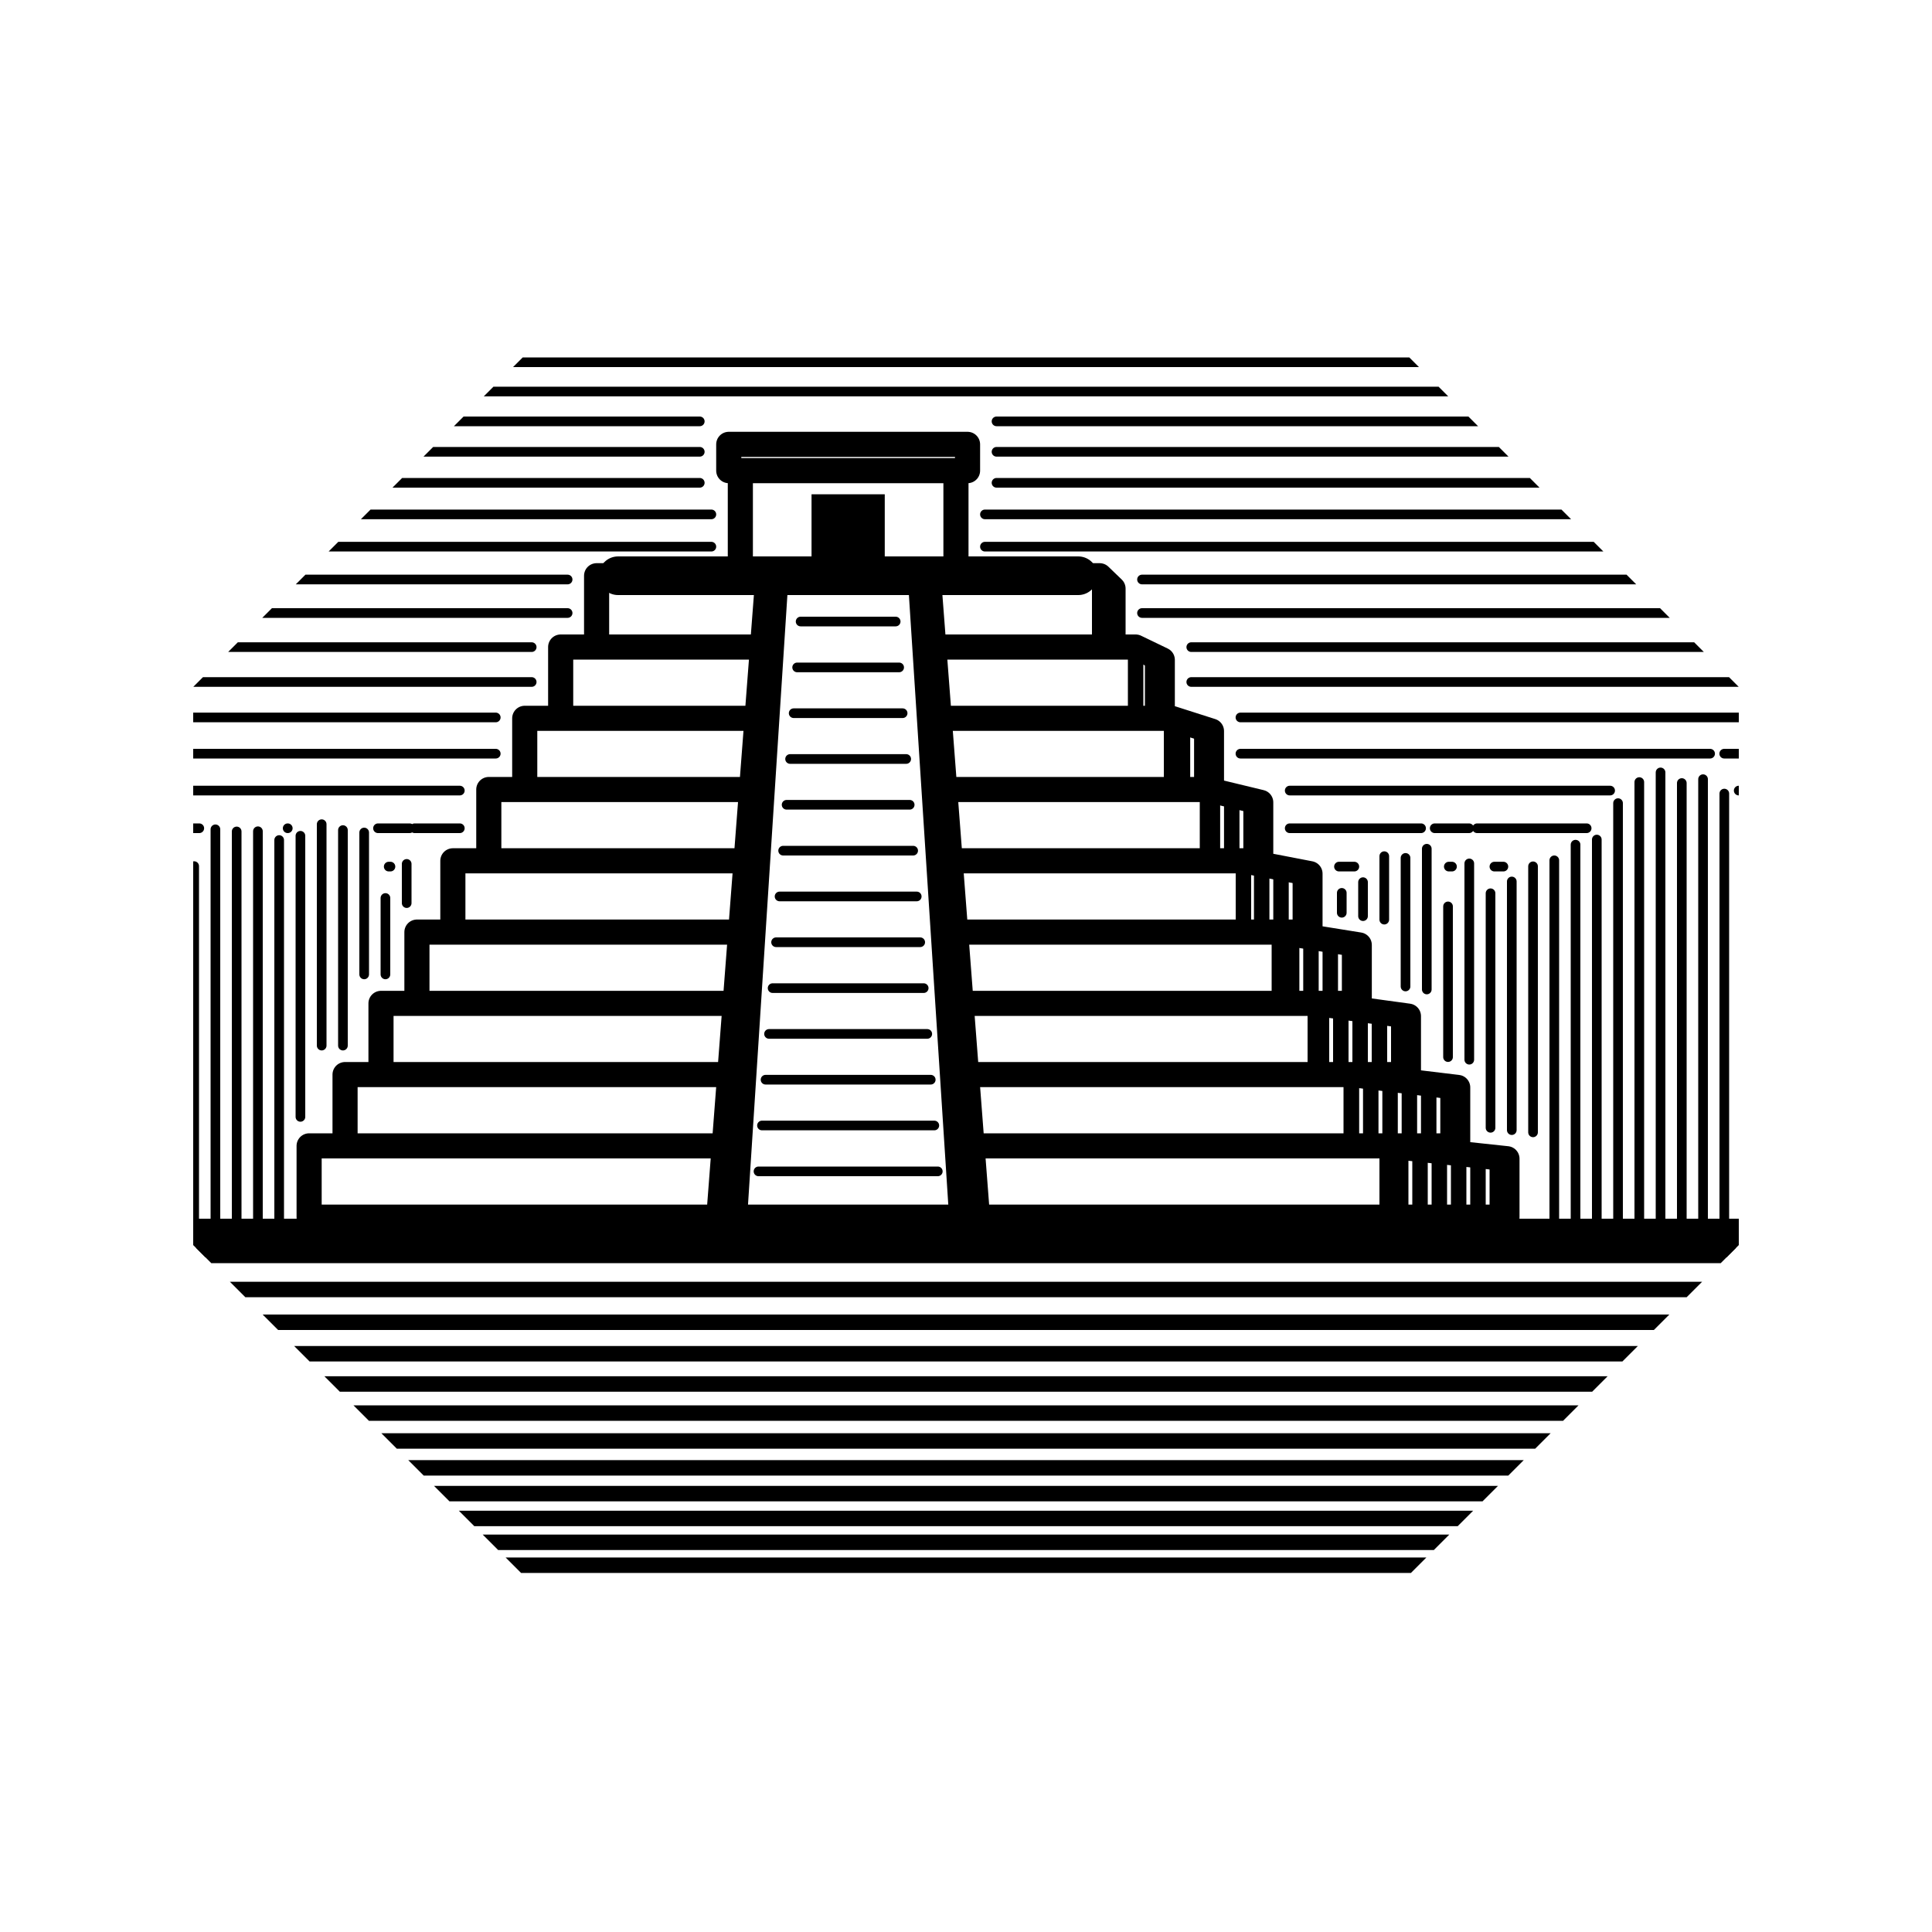
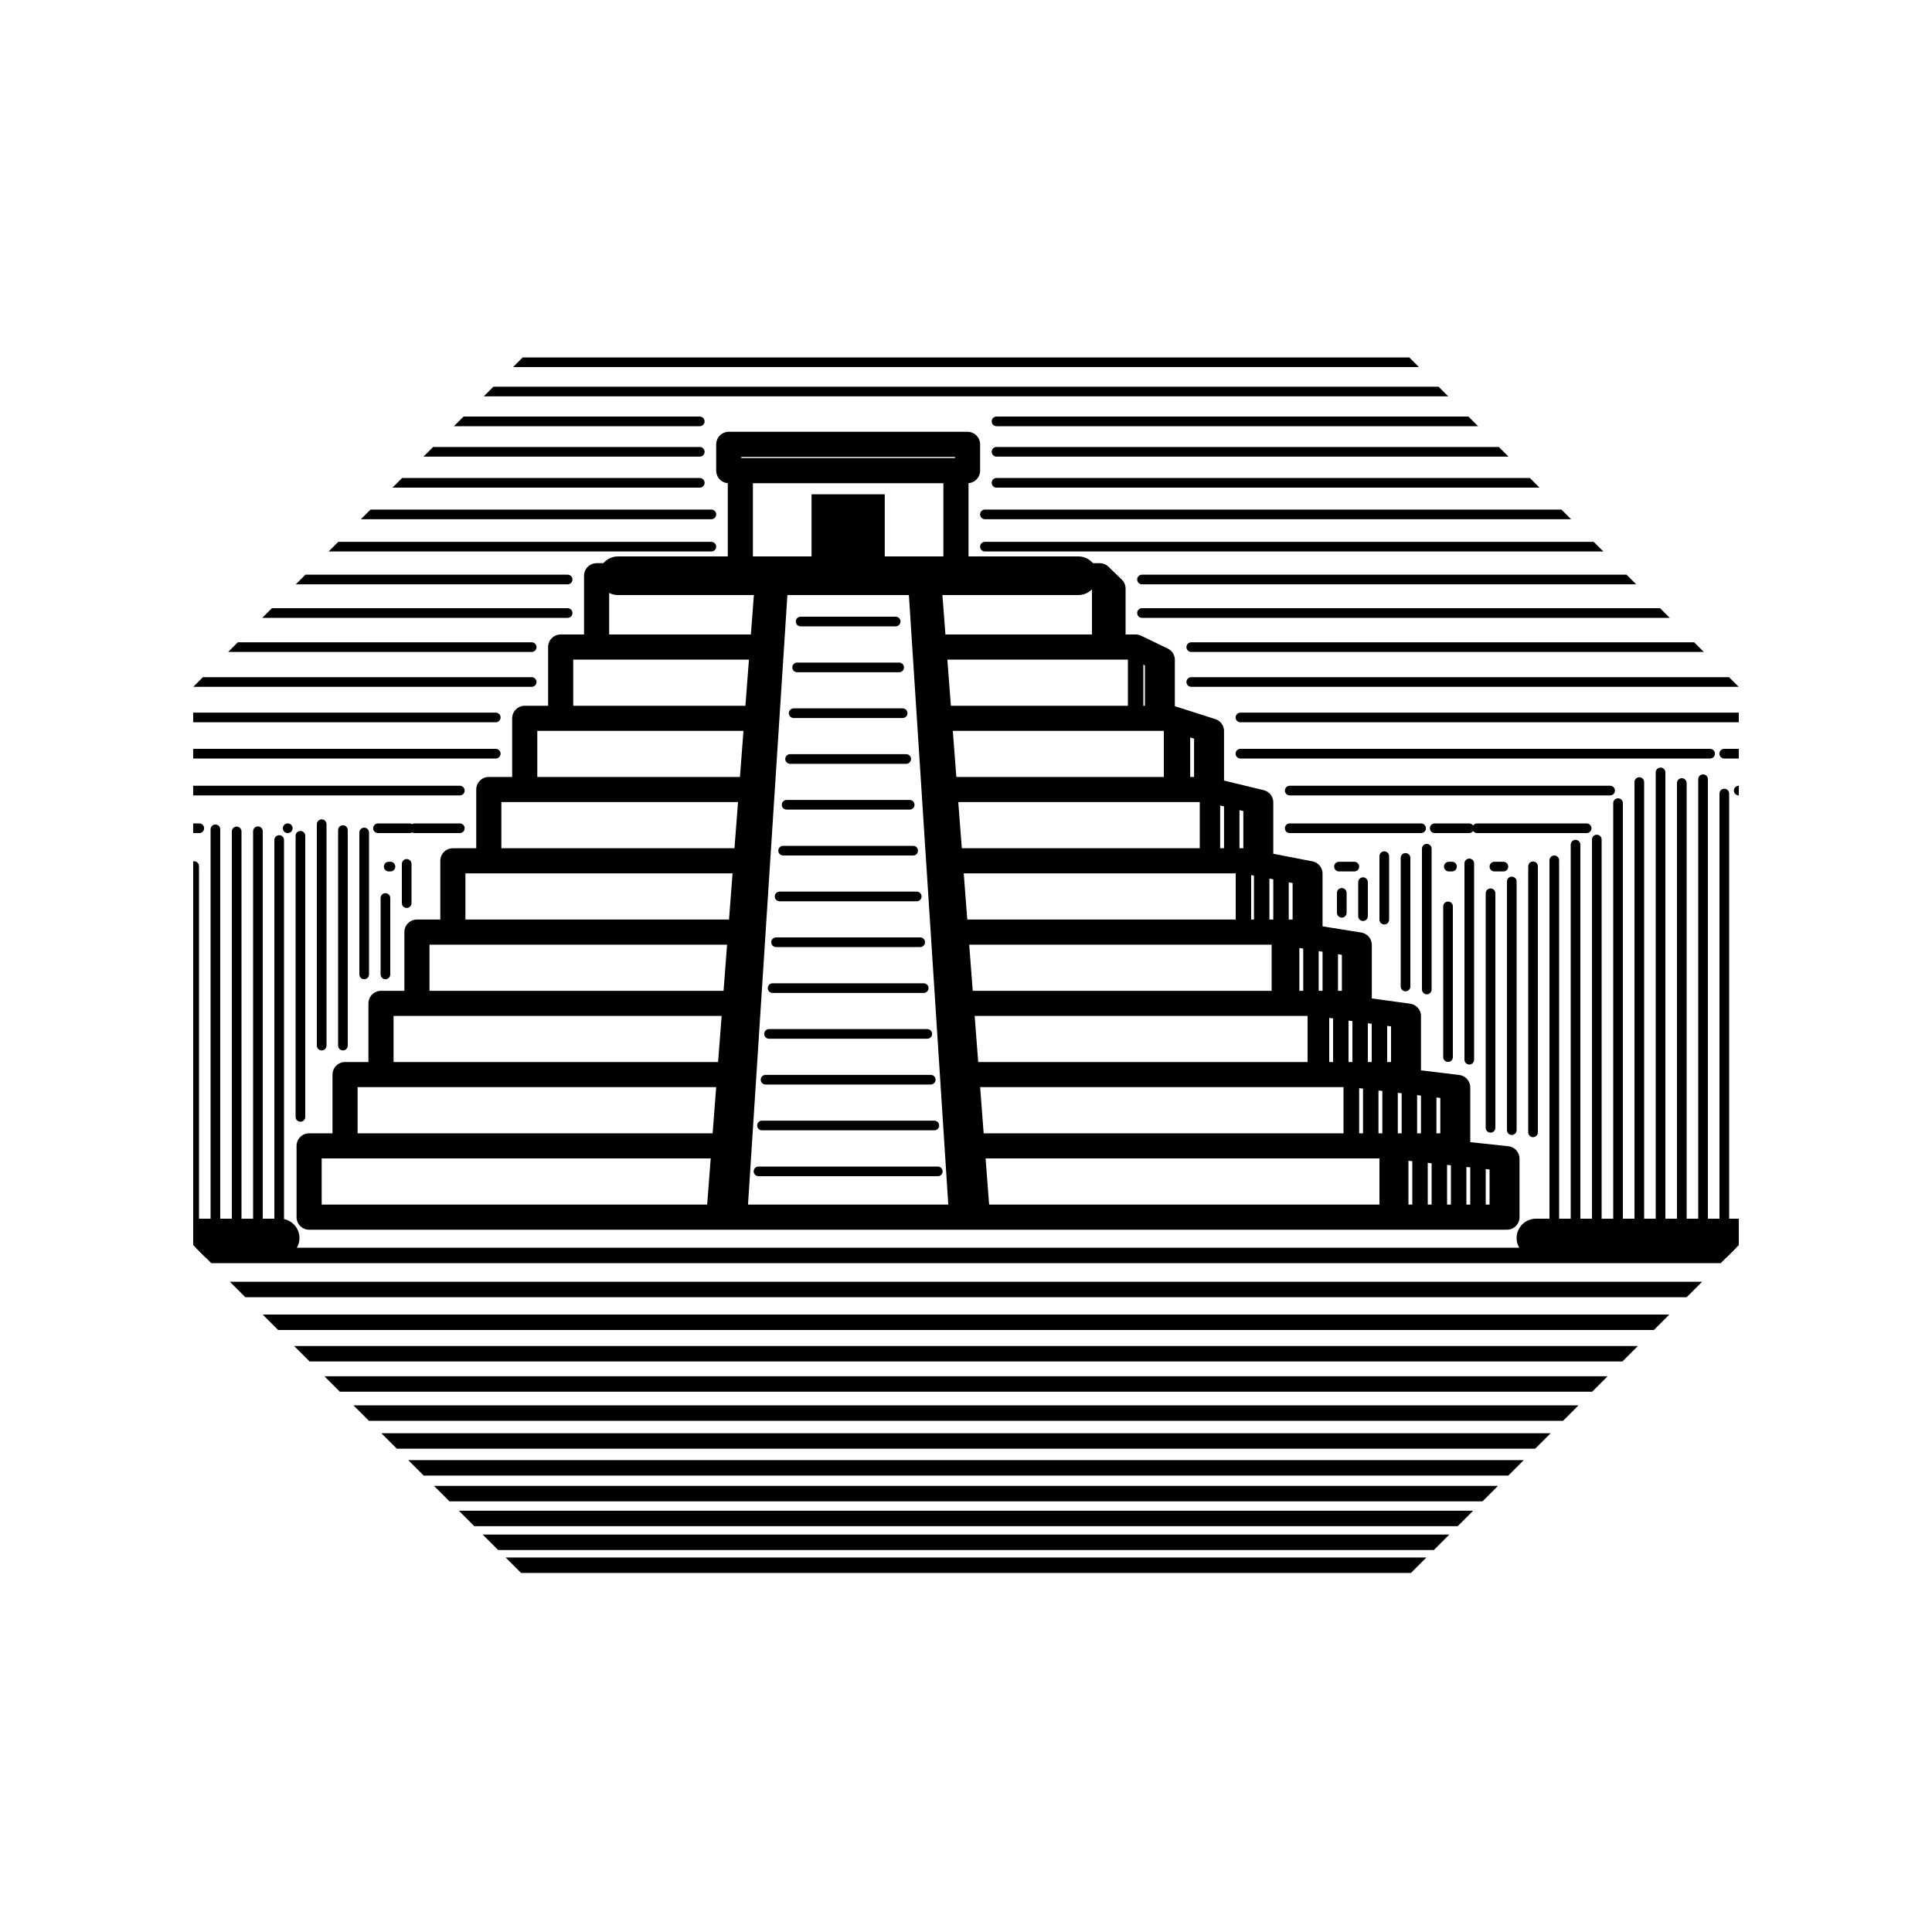
<svg xmlns="http://www.w3.org/2000/svg" viewBox="0 0 200 200">
  <defs>
    <clipPath id="w">
      <path d="M55.11 36L144.89 36L180 71.11L180 128.89L144.89 164L55.11 164L20 128.89L20 71.11Z" />
    </clipPath>
  </defs>
  <g clip-path="url(#w)" fill="none" stroke="#000" stroke-linecap="round" stroke-linejoin="round">
    <path d="M74.41 126L79.5 59.6L81.64 59.6L77.35 126ZM101.19 126L96.1 59.6L93.96 59.6L98.25 126ZM84.01 51.17L91.59 51.17L91.59 59.6L84.01 59.6Z" fill="#000" stroke="none" />
    <path d="M20 37.5L180 37.5M20 40.53L180 40.53M20 43.62L72.44 43.62M103.16 43.62L180 43.62M20 46.77L72.44 46.77M103.16 46.77L180 46.77M20 49.98L72.44 49.98M103.16 49.98L180 49.98M20 53.25L73.64 53.25M101.96 53.25L180 53.25M20 56.59L73.64 56.59M101.96 56.59L180 56.59M20 59.99L58.76 59.99M118.22 59.99L180 59.99M20 63.46L58.76 63.46M118.22 63.46L180 63.46M20 66.99L55.04 66.99M123.32 66.99L180 66.99M20 70.6L55.04 70.6M123.32 70.6L180 70.6M20 74.27L51.32 74.27M128.41 74.27L180 74.27M20 78.02L51.32 78.02M128.41 78.02L177.03 78.02M178.49 78.02L180 78.02M20 81.84L47.6 81.84M133.51 81.84L166.68 81.84M179.99 81.84L180 81.84M20 85.74L20.63 85.74M29.78 85.74L29.79 85.74M39.13 85.74L42.41 85.74M42.92 85.74L47.6 85.74M133.51 85.74L147.11 85.74M148.52 85.74L152.08 85.74M152.91 85.74L164.25 85.74M40.24 89.71L40.42 89.71M138.61 89.71L140.2 89.71M149.98 89.71L150.31 89.71M154.7 89.71L155.63 89.71M182.9 94.04L182.9 128.16M180.7 84.75L180.7 128.16M178.5 82.15L178.5 128.16M176.3 80.66L176.3 128.16M174.1 81.06L174.1 128.16M171.9 79.96L171.9 128.16M169.7 80.96L169.7 128.16M167.5 83.14L167.5 128.16M165.3 86.91L165.3 128.16M163.1 87.44L163.1 128.16M160.9 89.06L160.9 128.16M158.7 89.68L158.7 117.22M156.5 91.25L156.5 116.99M154.3 92.47L154.3 116.75M152.1 89.38L152.1 109.7M149.9 93.83L149.9 109.43M147.7 87.86L147.7 102.43M145.5 88.81L145.5 102.12M143.3 88.63L143.3 95.2M141.1 91.32L141.1 94.84M138.9 92.43L138.9 94.49M42.1 89.43L42.1 93.49M39.9 92.96L39.9 100.87M37.7 86.18L37.7 100.87M35.5 85.93L35.5 108.24M33.3 85.32L33.3 108.24M31.1 86.52L31.1 115.62M28.9 86.96L28.9 128.16M26.7 86.05L26.7 128.16M24.5 86.07L24.5 128.16M22.3 85.85L22.3 128.16M20.1 89.66L20.1 128.16M78.52 121.26L97.08 121.26M78.88 116.51L96.72 116.51M79.25 111.77L96.35 111.77M79.61 107.03L95.99 107.03M79.98 102.29L95.62 102.29M80.34 97.54L95.26 97.54M80.7 92.8L94.9 92.8M81.07 88.06L94.53 88.06M81.43 83.31L94.17 83.31M81.79 78.57L93.81 78.57M82.16 73.83L93.44 73.83M82.52 69.09L93.08 69.09M82.88 64.34L92.72 64.34" stroke-width="1" />
    <path d="M20 129.96L180 129.96M20 133.49L180 133.49M20 136.88L180 136.88M20 140.14L180 140.14M20 143.27L180 143.27M20 146.28L180 146.28M20 149.17L180 149.17M20 151.95L180 151.95M20 154.62L180 154.62M20 157.19L180 157.19M20 159.66L180 159.66M20 162.03L180 162.03M155 119.84L155 126M153 119.63L153 126M151 119.41L151 126M149 119.2L149 126M147 118.99L147 126M145 118.77L145 126M143.6 118.62L143.6 126M149.9 112.45L149.9 118.62M147.9 112.21L147.9 118.62M145.9 111.97L145.9 118.62M143.9 111.73L143.9 118.62M141.9 111.49L141.9 118.62M139.9 111.25L139.9 118.62M139.88 111.24L139.88 118.62M144.8 105.06L144.8 111.24M142.8 104.78L142.8 111.24M140.8 104.51L140.8 111.24M138.8 104.23L138.8 111.24M136.8 103.96L136.8 111.24M136.16 103.87L136.16 111.24M139.71 97.66L139.71 103.87M137.71 97.33L137.71 103.87M135.71 97.01L135.71 103.87M133.71 96.69L133.71 103.87M132.44 96.49L132.44 103.87M134.61 90.25L134.61 96.49M132.61 89.86L132.61 96.49M130.61 89.48L130.61 96.49M128.72 89.11L128.72 96.49M129.51 82.82L129.51 89.11M127.51 82.34L127.51 89.11M125.51 81.86L125.51 89.11M125 81.73L125 89.11M124.41 75.36L124.41 81.73M122.41 74.72L122.41 81.73M121.28 74.36L121.28 81.73M119.32 67.82L119.32 74.36M117.56 66.98L117.56 74.36M114.22 59.96L114.22 66.98M113.84 59.6L113.84 66.98" stroke-width="1.6" />
    <path d="M32 126L32 118.62L35.72 118.62L74.97 118.62M100.63 118.62L143.6 118.62L156 119.95L156 126M32 126L74.41 126L101.19 126L156 126M35.72 118.62L35.72 111.24L39.44 111.24L75.54 111.24M100.06 111.24L139.88 111.24L150.9 112.57L150.9 118.62M35.72 118.62L74.97 118.62M100.63 118.62L150.9 118.62M39.44 111.24L39.44 103.87L43.16 103.87M136.16 103.87L145.8 105.19L145.8 111.24M39.44 111.24L75.54 111.24M100.06 111.24L145.8 111.24M43.16 103.87L43.16 96.49L46.88 96.49L76.67 96.49M98.93 96.49L132.44 96.49L140.71 97.82L140.71 103.87M43.16 103.87L76.1 103.87M99.5 103.87L140.71 103.87M46.88 96.49L46.88 89.11L50.6 89.11L77.24 89.11M98.36 89.11L128.72 89.11L135.61 90.44L135.61 96.49M46.88 96.49L76.67 96.49M98.93 96.49L135.61 96.49M50.6 89.11L50.6 81.73L54.32 81.73M125 81.73L130.51 83.06L130.51 89.11M50.6 89.11L77.24 89.11M98.36 89.11L130.51 89.11M54.32 81.73L54.32 74.36L58.04 74.36L78.37 74.36M97.23 74.36L120.32 74.36L121.28 74.36L125.41 75.68L125.41 81.73M54.32 81.73L77.8 81.73M97.8 81.73L125.41 81.73M58.04 74.36L58.04 66.98L61.76 66.98L78.93 66.98M96.67 66.98L115.22 66.98L117.56 66.98L120.32 68.31L120.32 74.36M58.04 74.36L78.37 74.36M97.23 74.36L120.32 74.36M61.76 66.98L61.76 59.6L76.64 59.6L79.5 59.6M96.1 59.6L98.96 59.6L113.84 59.6L115.22 60.93L115.22 66.98M61.76 66.98L78.93 66.98M96.67 66.98L115.22 66.98M74.41 126L79.5 59.6L96.1 59.6L101.19 126ZM98.96 48.72L98.96 59.6L76.64 59.6L76.64 48.72M75.44 46L100.16 46L100.16 48.72L75.44 48.72Z" stroke-width="2.6" />
-     <path d="M63.98 59.6L111.62 59.6M20 128.16L180 128.16" stroke-width="4" />
+     <path d="M20 128.16L29 128.16M159 128.16L180 128.16M63.98 59.6L111.62 59.6" stroke-width="4" />
  </g>
</svg>
